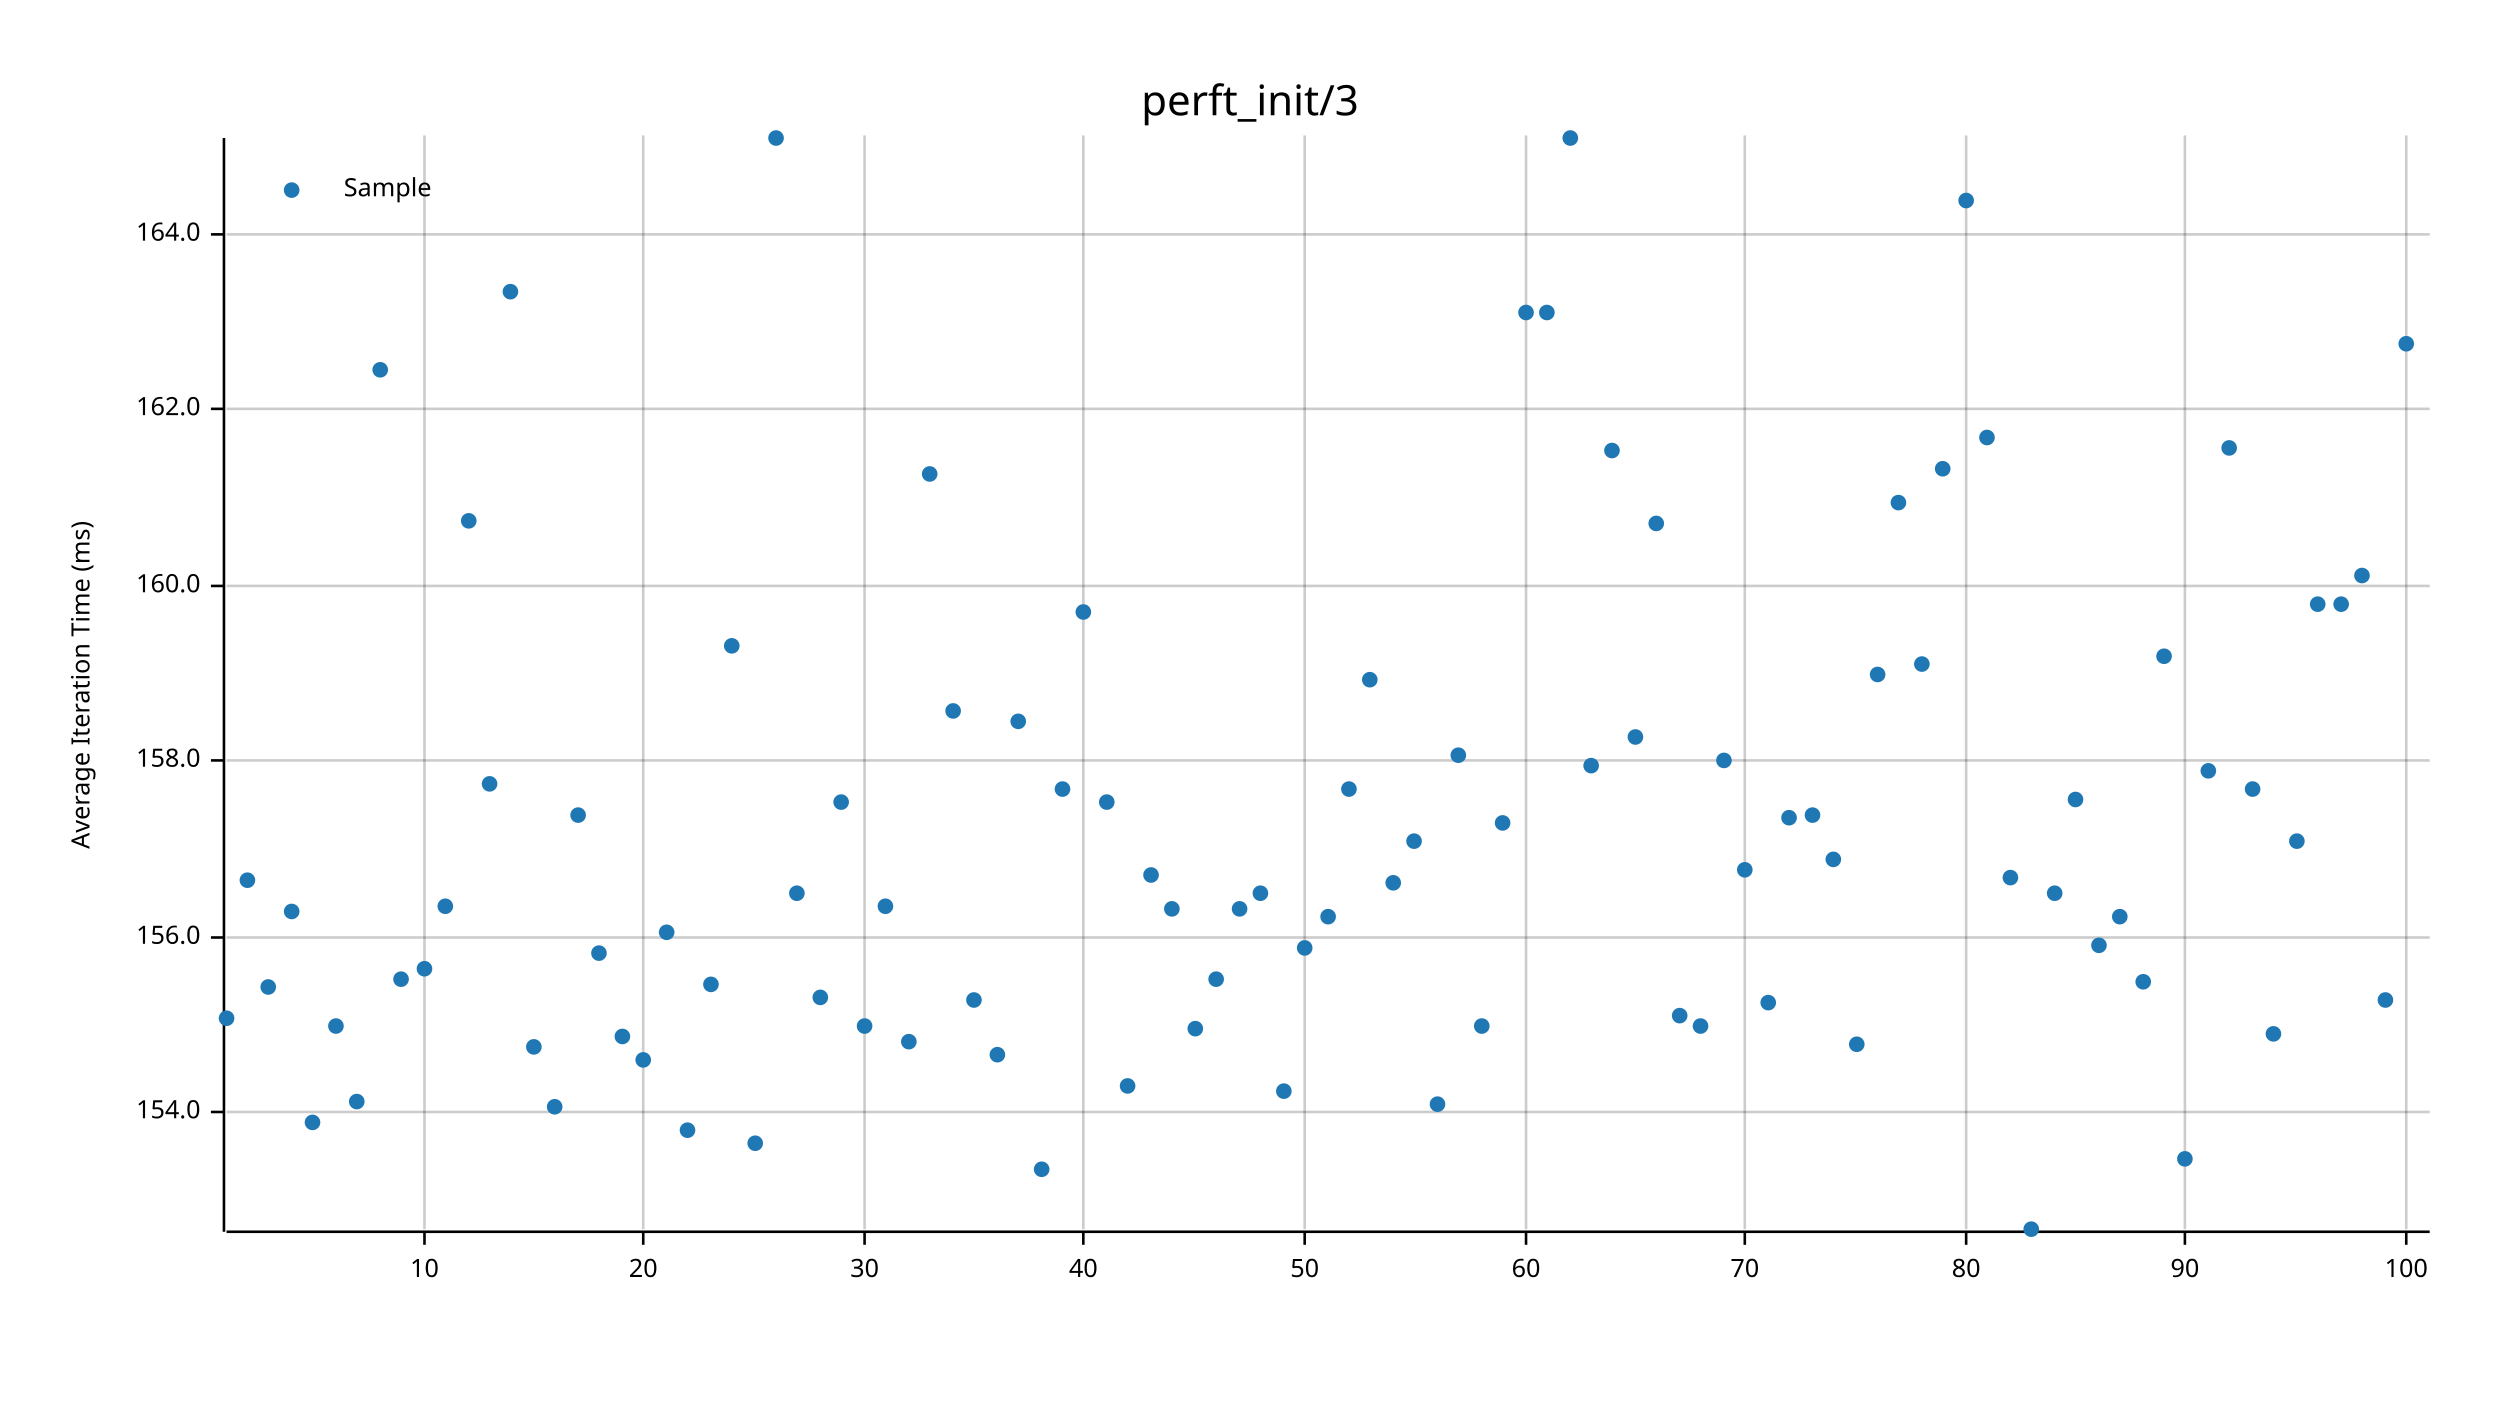
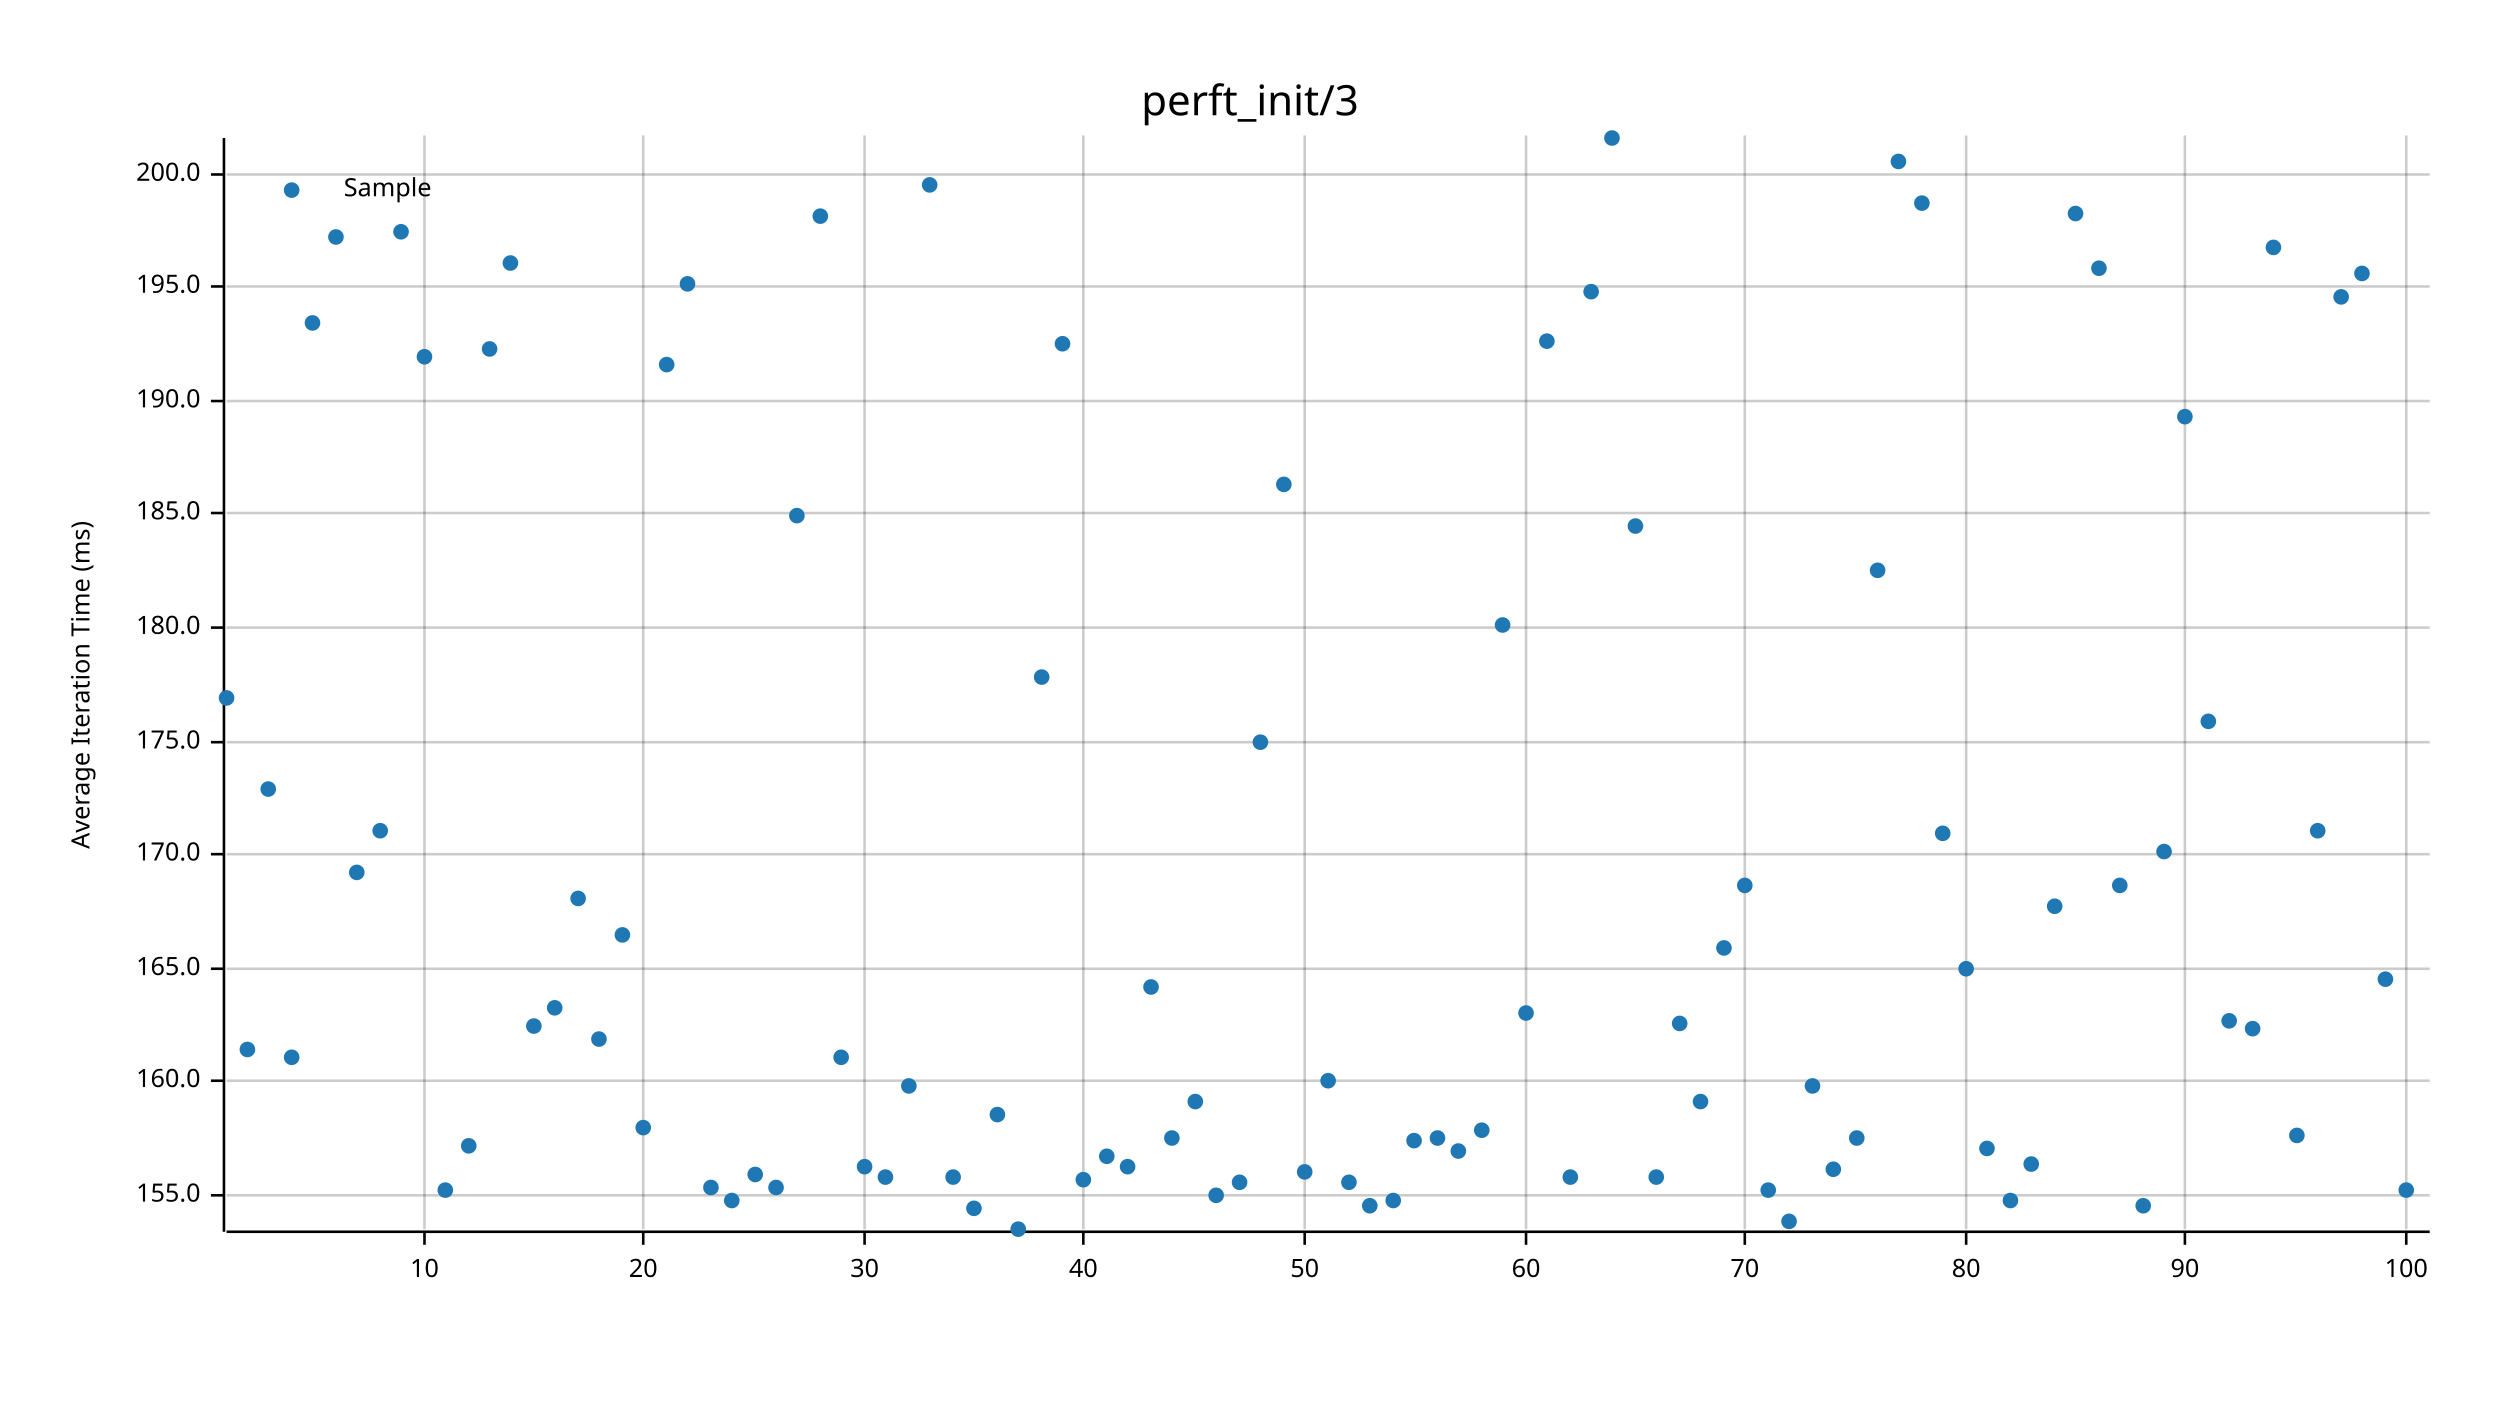
<svg xmlns="http://www.w3.org/2000/svg" width="960" height="540" viewBox="0 0 960 540">
  <text x="480" y="32" dy="0.76em" text-anchor="middle" font-family="sans-serif" font-size="16.129" opacity="1" fill="#000000">
perft_init/3
</text>
  <text x="27" y="263" dy="0.76em" text-anchor="middle" font-family="sans-serif" font-size="9.677" opacity="1" fill="#000000" transform="rotate(270, 27, 263)">
Average Iteration Time (ms)
</text>
  <line opacity="0.2" stroke="#000000" stroke-width="1" x1="163" y1="472" x2="163" y2="52" />
  <line opacity="0.2" stroke="#000000" stroke-width="1" x1="247" y1="472" x2="247" y2="52" />
  <line opacity="0.2" stroke="#000000" stroke-width="1" x1="332" y1="472" x2="332" y2="52" />
  <line opacity="0.2" stroke="#000000" stroke-width="1" x1="416" y1="472" x2="416" y2="52" />
  <line opacity="0.2" stroke="#000000" stroke-width="1" x1="501" y1="472" x2="501" y2="52" />
  <line opacity="0.2" stroke="#000000" stroke-width="1" x1="586" y1="472" x2="586" y2="52" />
  <line opacity="0.2" stroke="#000000" stroke-width="1" x1="670" y1="472" x2="670" y2="52" />
  <line opacity="0.2" stroke="#000000" stroke-width="1" x1="755" y1="472" x2="755" y2="52" />
  <line opacity="0.2" stroke="#000000" stroke-width="1" x1="839" y1="472" x2="839" y2="52" />
  <line opacity="0.2" stroke="#000000" stroke-width="1" x1="924" y1="472" x2="924" y2="52" />
-   <line opacity="0.2" stroke="#000000" stroke-width="1" x1="87" y1="427" x2="933" y2="427" />
-   <line opacity="0.2" stroke="#000000" stroke-width="1" x1="87" y1="360" x2="933" y2="360" />
-   <line opacity="0.2" stroke="#000000" stroke-width="1" x1="87" y1="292" x2="933" y2="292" />
-   <line opacity="0.2" stroke="#000000" stroke-width="1" x1="87" y1="225" x2="933" y2="225" />
-   <line opacity="0.2" stroke="#000000" stroke-width="1" x1="87" y1="157" x2="933" y2="157" />
-   <line opacity="0.2" stroke="#000000" stroke-width="1" x1="87" y1="90" x2="933" y2="90" />
+   <line opacity="0.2" stroke="#000000" stroke-width="1" x1="87" y1="459" x2="933" y2="459" />
+   <line opacity="0.2" stroke="#000000" stroke-width="1" x1="87" y1="415" x2="933" y2="415" />
+   <line opacity="0.2" stroke="#000000" stroke-width="1" x1="87" y1="372" x2="933" y2="372" />
+   <line opacity="0.2" stroke="#000000" stroke-width="1" x1="87" y1="328" x2="933" y2="328" />
+   <line opacity="0.2" stroke="#000000" stroke-width="1" x1="87" y1="285" x2="933" y2="285" />
+   <line opacity="0.2" stroke="#000000" stroke-width="1" x1="87" y1="241" x2="933" y2="241" />
+   <line opacity="0.2" stroke="#000000" stroke-width="1" x1="87" y1="197" x2="933" y2="197" />
+   <line opacity="0.2" stroke="#000000" stroke-width="1" x1="87" y1="154" x2="933" y2="154" />
+   <line opacity="0.2" stroke="#000000" stroke-width="1" x1="87" y1="110" x2="933" y2="110" />
+   <line opacity="0.2" stroke="#000000" stroke-width="1" x1="87" y1="67" x2="933" y2="67" />
  <polyline fill="none" opacity="1" stroke="#000000" stroke-width="1" points="86,53 86,473 " />
-   <text x="77" y="427" dy="0.5ex" text-anchor="end" font-family="sans-serif" font-size="9.677" opacity="1" fill="#000000">
- 154.0
- </text>
-   <polyline fill="none" opacity="1" stroke="#000000" stroke-width="1" points="81,427 86,427 " />
-   <text x="77" y="360" dy="0.5ex" text-anchor="end" font-family="sans-serif" font-size="9.677" opacity="1" fill="#000000">
- 156.0
- </text>
-   <polyline fill="none" opacity="1" stroke="#000000" stroke-width="1" points="81,360 86,360 " />
-   <text x="77" y="292" dy="0.5ex" text-anchor="end" font-family="sans-serif" font-size="9.677" opacity="1" fill="#000000">
- 158.0
- </text>
-   <polyline fill="none" opacity="1" stroke="#000000" stroke-width="1" points="81,292 86,292 " />
-   <text x="77" y="225" dy="0.5ex" text-anchor="end" font-family="sans-serif" font-size="9.677" opacity="1" fill="#000000">
+   <text x="77" y="459" dy="0.5ex" text-anchor="end" font-family="sans-serif" font-size="9.677" opacity="1" fill="#000000">
+ 155.0
+ </text>
+   <polyline fill="none" opacity="1" stroke="#000000" stroke-width="1" points="81,459 86,459 " />
+   <text x="77" y="415" dy="0.5ex" text-anchor="end" font-family="sans-serif" font-size="9.677" opacity="1" fill="#000000">
160.0
</text>
-   <polyline fill="none" opacity="1" stroke="#000000" stroke-width="1" points="81,225 86,225 " />
-   <text x="77" y="157" dy="0.5ex" text-anchor="end" font-family="sans-serif" font-size="9.677" opacity="1" fill="#000000">
- 162.0
- </text>
-   <polyline fill="none" opacity="1" stroke="#000000" stroke-width="1" points="81,157 86,157 " />
-   <text x="77" y="90" dy="0.5ex" text-anchor="end" font-family="sans-serif" font-size="9.677" opacity="1" fill="#000000">
- 164.0
- </text>
-   <polyline fill="none" opacity="1" stroke="#000000" stroke-width="1" points="81,90 86,90 " />
+   <polyline fill="none" opacity="1" stroke="#000000" stroke-width="1" points="81,415 86,415 " />
+   <text x="77" y="372" dy="0.5ex" text-anchor="end" font-family="sans-serif" font-size="9.677" opacity="1" fill="#000000">
+ 165.0
+ </text>
+   <polyline fill="none" opacity="1" stroke="#000000" stroke-width="1" points="81,372 86,372 " />
+   <text x="77" y="328" dy="0.5ex" text-anchor="end" font-family="sans-serif" font-size="9.677" opacity="1" fill="#000000">
+ 170.0
+ </text>
+   <polyline fill="none" opacity="1" stroke="#000000" stroke-width="1" points="81,328 86,328 " />
+   <text x="77" y="285" dy="0.5ex" text-anchor="end" font-family="sans-serif" font-size="9.677" opacity="1" fill="#000000">
+ 175.0
+ </text>
+   <polyline fill="none" opacity="1" stroke="#000000" stroke-width="1" points="81,285 86,285 " />
+   <text x="77" y="241" dy="0.5ex" text-anchor="end" font-family="sans-serif" font-size="9.677" opacity="1" fill="#000000">
+ 180.0
+ </text>
+   <polyline fill="none" opacity="1" stroke="#000000" stroke-width="1" points="81,241 86,241 " />
+   <text x="77" y="197" dy="0.5ex" text-anchor="end" font-family="sans-serif" font-size="9.677" opacity="1" fill="#000000">
+ 185.0
+ </text>
+   <polyline fill="none" opacity="1" stroke="#000000" stroke-width="1" points="81,197 86,197 " />
+   <text x="77" y="154" dy="0.5ex" text-anchor="end" font-family="sans-serif" font-size="9.677" opacity="1" fill="#000000">
+ 190.0
+ </text>
+   <polyline fill="none" opacity="1" stroke="#000000" stroke-width="1" points="81,154 86,154 " />
+   <text x="77" y="110" dy="0.5ex" text-anchor="end" font-family="sans-serif" font-size="9.677" opacity="1" fill="#000000">
+ 195.0
+ </text>
+   <polyline fill="none" opacity="1" stroke="#000000" stroke-width="1" points="81,110 86,110 " />
+   <text x="77" y="67" dy="0.5ex" text-anchor="end" font-family="sans-serif" font-size="9.677" opacity="1" fill="#000000">
+ 200.0
+ </text>
+   <polyline fill="none" opacity="1" stroke="#000000" stroke-width="1" points="81,67 86,67 " />
  <polyline fill="none" opacity="1" stroke="#000000" stroke-width="1" points="87,473 933,473 " />
  <text x="163" y="483" dy="0.76em" text-anchor="middle" font-family="sans-serif" font-size="9.677" opacity="1" fill="#000000">
10
</text>
  <polyline fill="none" opacity="1" stroke="#000000" stroke-width="1" points="163,473 163,478 " />
  <text x="247" y="483" dy="0.76em" text-anchor="middle" font-family="sans-serif" font-size="9.677" opacity="1" fill="#000000">
20
</text>
  <polyline fill="none" opacity="1" stroke="#000000" stroke-width="1" points="247,473 247,478 " />
  <text x="332" y="483" dy="0.76em" text-anchor="middle" font-family="sans-serif" font-size="9.677" opacity="1" fill="#000000">
30
</text>
  <polyline fill="none" opacity="1" stroke="#000000" stroke-width="1" points="332,473 332,478 " />
  <text x="416" y="483" dy="0.76em" text-anchor="middle" font-family="sans-serif" font-size="9.677" opacity="1" fill="#000000">
40
</text>
  <polyline fill="none" opacity="1" stroke="#000000" stroke-width="1" points="416,473 416,478 " />
  <text x="501" y="483" dy="0.76em" text-anchor="middle" font-family="sans-serif" font-size="9.677" opacity="1" fill="#000000">
50
</text>
  <polyline fill="none" opacity="1" stroke="#000000" stroke-width="1" points="501,473 501,478 " />
  <text x="586" y="483" dy="0.76em" text-anchor="middle" font-family="sans-serif" font-size="9.677" opacity="1" fill="#000000">
60
</text>
  <polyline fill="none" opacity="1" stroke="#000000" stroke-width="1" points="586,473 586,478 " />
  <text x="670" y="483" dy="0.76em" text-anchor="middle" font-family="sans-serif" font-size="9.677" opacity="1" fill="#000000">
70
</text>
  <polyline fill="none" opacity="1" stroke="#000000" stroke-width="1" points="670,473 670,478 " />
  <text x="755" y="483" dy="0.76em" text-anchor="middle" font-family="sans-serif" font-size="9.677" opacity="1" fill="#000000">
80
</text>
  <polyline fill="none" opacity="1" stroke="#000000" stroke-width="1" points="755,473 755,478 " />
  <text x="839" y="483" dy="0.76em" text-anchor="middle" font-family="sans-serif" font-size="9.677" opacity="1" fill="#000000">
90
</text>
  <polyline fill="none" opacity="1" stroke="#000000" stroke-width="1" points="839,473 839,478 " />
  <text x="924" y="483" dy="0.76em" text-anchor="middle" font-family="sans-serif" font-size="9.677" opacity="1" fill="#000000">
100
</text>
  <polyline fill="none" opacity="1" stroke="#000000" stroke-width="1" points="924,473 924,478 " />
-   <circle cx="87" cy="391" r="3" opacity="1" fill="#1F78B4" stroke="none" />
-   <circle cx="95" cy="338" r="3" opacity="1" fill="#1F78B4" stroke="none" />
-   <circle cx="103" cy="379" r="3" opacity="1" fill="#1F78B4" stroke="none" />
-   <circle cx="112" cy="350" r="3" opacity="1" fill="#1F78B4" stroke="none" />
-   <circle cx="120" cy="431" r="3" opacity="1" fill="#1F78B4" stroke="none" />
-   <circle cx="129" cy="394" r="3" opacity="1" fill="#1F78B4" stroke="none" />
-   <circle cx="137" cy="423" r="3" opacity="1" fill="#1F78B4" stroke="none" />
-   <circle cx="146" cy="142" r="3" opacity="1" fill="#1F78B4" stroke="none" />
-   <circle cx="154" cy="376" r="3" opacity="1" fill="#1F78B4" stroke="none" />
-   <circle cx="163" cy="372" r="3" opacity="1" fill="#1F78B4" stroke="none" />
-   <circle cx="171" cy="348" r="3" opacity="1" fill="#1F78B4" stroke="none" />
-   <circle cx="180" cy="200" r="3" opacity="1" fill="#1F78B4" stroke="none" />
-   <circle cx="188" cy="301" r="3" opacity="1" fill="#1F78B4" stroke="none" />
-   <circle cx="196" cy="112" r="3" opacity="1" fill="#1F78B4" stroke="none" />
-   <circle cx="205" cy="402" r="3" opacity="1" fill="#1F78B4" stroke="none" />
-   <circle cx="213" cy="425" r="3" opacity="1" fill="#1F78B4" stroke="none" />
-   <circle cx="222" cy="313" r="3" opacity="1" fill="#1F78B4" stroke="none" />
-   <circle cx="230" cy="366" r="3" opacity="1" fill="#1F78B4" stroke="none" />
-   <circle cx="239" cy="398" r="3" opacity="1" fill="#1F78B4" stroke="none" />
-   <circle cx="247" cy="407" r="3" opacity="1" fill="#1F78B4" stroke="none" />
-   <circle cx="256" cy="358" r="3" opacity="1" fill="#1F78B4" stroke="none" />
-   <circle cx="264" cy="434" r="3" opacity="1" fill="#1F78B4" stroke="none" />
-   <circle cx="273" cy="378" r="3" opacity="1" fill="#1F78B4" stroke="none" />
-   <circle cx="281" cy="248" r="3" opacity="1" fill="#1F78B4" stroke="none" />
-   <circle cx="290" cy="439" r="3" opacity="1" fill="#1F78B4" stroke="none" />
-   <circle cx="298" cy="53" r="3" opacity="1" fill="#1F78B4" stroke="none" />
-   <circle cx="306" cy="343" r="3" opacity="1" fill="#1F78B4" stroke="none" />
-   <circle cx="315" cy="383" r="3" opacity="1" fill="#1F78B4" stroke="none" />
-   <circle cx="323" cy="308" r="3" opacity="1" fill="#1F78B4" stroke="none" />
-   <circle cx="332" cy="394" r="3" opacity="1" fill="#1F78B4" stroke="none" />
-   <circle cx="340" cy="348" r="3" opacity="1" fill="#1F78B4" stroke="none" />
-   <circle cx="349" cy="400" r="3" opacity="1" fill="#1F78B4" stroke="none" />
-   <circle cx="357" cy="182" r="3" opacity="1" fill="#1F78B4" stroke="none" />
-   <circle cx="366" cy="273" r="3" opacity="1" fill="#1F78B4" stroke="none" />
-   <circle cx="374" cy="384" r="3" opacity="1" fill="#1F78B4" stroke="none" />
-   <circle cx="383" cy="405" r="3" opacity="1" fill="#1F78B4" stroke="none" />
-   <circle cx="391" cy="277" r="3" opacity="1" fill="#1F78B4" stroke="none" />
-   <circle cx="400" cy="449" r="3" opacity="1" fill="#1F78B4" stroke="none" />
-   <circle cx="408" cy="303" r="3" opacity="1" fill="#1F78B4" stroke="none" />
-   <circle cx="416" cy="235" r="3" opacity="1" fill="#1F78B4" stroke="none" />
-   <circle cx="425" cy="308" r="3" opacity="1" fill="#1F78B4" stroke="none" />
-   <circle cx="433" cy="417" r="3" opacity="1" fill="#1F78B4" stroke="none" />
-   <circle cx="442" cy="336" r="3" opacity="1" fill="#1F78B4" stroke="none" />
-   <circle cx="450" cy="349" r="3" opacity="1" fill="#1F78B4" stroke="none" />
-   <circle cx="459" cy="395" r="3" opacity="1" fill="#1F78B4" stroke="none" />
-   <circle cx="467" cy="376" r="3" opacity="1" fill="#1F78B4" stroke="none" />
-   <circle cx="476" cy="349" r="3" opacity="1" fill="#1F78B4" stroke="none" />
-   <circle cx="484" cy="343" r="3" opacity="1" fill="#1F78B4" stroke="none" />
-   <circle cx="493" cy="419" r="3" opacity="1" fill="#1F78B4" stroke="none" />
-   <circle cx="501" cy="364" r="3" opacity="1" fill="#1F78B4" stroke="none" />
-   <circle cx="510" cy="352" r="3" opacity="1" fill="#1F78B4" stroke="none" />
-   <circle cx="518" cy="303" r="3" opacity="1" fill="#1F78B4" stroke="none" />
-   <circle cx="526" cy="261" r="3" opacity="1" fill="#1F78B4" stroke="none" />
-   <circle cx="535" cy="339" r="3" opacity="1" fill="#1F78B4" stroke="none" />
-   <circle cx="543" cy="323" r="3" opacity="1" fill="#1F78B4" stroke="none" />
-   <circle cx="552" cy="424" r="3" opacity="1" fill="#1F78B4" stroke="none" />
-   <circle cx="560" cy="290" r="3" opacity="1" fill="#1F78B4" stroke="none" />
-   <circle cx="569" cy="394" r="3" opacity="1" fill="#1F78B4" stroke="none" />
-   <circle cx="577" cy="316" r="3" opacity="1" fill="#1F78B4" stroke="none" />
-   <circle cx="586" cy="120" r="3" opacity="1" fill="#1F78B4" stroke="none" />
-   <circle cx="594" cy="120" r="3" opacity="1" fill="#1F78B4" stroke="none" />
-   <circle cx="603" cy="53" r="3" opacity="1" fill="#1F78B4" stroke="none" />
-   <circle cx="611" cy="294" r="3" opacity="1" fill="#1F78B4" stroke="none" />
-   <circle cx="619" cy="173" r="3" opacity="1" fill="#1F78B4" stroke="none" />
-   <circle cx="628" cy="283" r="3" opacity="1" fill="#1F78B4" stroke="none" />
-   <circle cx="636" cy="201" r="3" opacity="1" fill="#1F78B4" stroke="none" />
-   <circle cx="645" cy="390" r="3" opacity="1" fill="#1F78B4" stroke="none" />
-   <circle cx="653" cy="394" r="3" opacity="1" fill="#1F78B4" stroke="none" />
-   <circle cx="662" cy="292" r="3" opacity="1" fill="#1F78B4" stroke="none" />
-   <circle cx="670" cy="334" r="3" opacity="1" fill="#1F78B4" stroke="none" />
-   <circle cx="679" cy="385" r="3" opacity="1" fill="#1F78B4" stroke="none" />
-   <circle cx="687" cy="314" r="3" opacity="1" fill="#1F78B4" stroke="none" />
-   <circle cx="696" cy="313" r="3" opacity="1" fill="#1F78B4" stroke="none" />
-   <circle cx="704" cy="330" r="3" opacity="1" fill="#1F78B4" stroke="none" />
-   <circle cx="713" cy="401" r="3" opacity="1" fill="#1F78B4" stroke="none" />
-   <circle cx="721" cy="259" r="3" opacity="1" fill="#1F78B4" stroke="none" />
-   <circle cx="729" cy="193" r="3" opacity="1" fill="#1F78B4" stroke="none" />
-   <circle cx="738" cy="255" r="3" opacity="1" fill="#1F78B4" stroke="none" />
-   <circle cx="746" cy="180" r="3" opacity="1" fill="#1F78B4" stroke="none" />
-   <circle cx="755" cy="77" r="3" opacity="1" fill="#1F78B4" stroke="none" />
-   <circle cx="763" cy="168" r="3" opacity="1" fill="#1F78B4" stroke="none" />
-   <circle cx="772" cy="337" r="3" opacity="1" fill="#1F78B4" stroke="none" />
-   <circle cx="780" cy="472" r="3" opacity="1" fill="#1F78B4" stroke="none" />
-   <circle cx="789" cy="343" r="3" opacity="1" fill="#1F78B4" stroke="none" />
-   <circle cx="797" cy="307" r="3" opacity="1" fill="#1F78B4" stroke="none" />
-   <circle cx="806" cy="363" r="3" opacity="1" fill="#1F78B4" stroke="none" />
-   <circle cx="814" cy="352" r="3" opacity="1" fill="#1F78B4" stroke="none" />
-   <circle cx="823" cy="377" r="3" opacity="1" fill="#1F78B4" stroke="none" />
-   <circle cx="831" cy="252" r="3" opacity="1" fill="#1F78B4" stroke="none" />
-   <circle cx="839" cy="445" r="3" opacity="1" fill="#1F78B4" stroke="none" />
-   <circle cx="848" cy="296" r="3" opacity="1" fill="#1F78B4" stroke="none" />
-   <circle cx="856" cy="172" r="3" opacity="1" fill="#1F78B4" stroke="none" />
-   <circle cx="865" cy="303" r="3" opacity="1" fill="#1F78B4" stroke="none" />
-   <circle cx="873" cy="397" r="3" opacity="1" fill="#1F78B4" stroke="none" />
-   <circle cx="882" cy="323" r="3" opacity="1" fill="#1F78B4" stroke="none" />
-   <circle cx="890" cy="232" r="3" opacity="1" fill="#1F78B4" stroke="none" />
-   <circle cx="899" cy="232" r="3" opacity="1" fill="#1F78B4" stroke="none" />
-   <circle cx="907" cy="221" r="3" opacity="1" fill="#1F78B4" stroke="none" />
-   <circle cx="916" cy="384" r="3" opacity="1" fill="#1F78B4" stroke="none" />
-   <circle cx="924" cy="132" r="3" opacity="1" fill="#1F78B4" stroke="none" />
+   <circle cx="87" cy="268" r="3" opacity="1" fill="#1F78B4" stroke="none" />
+   <circle cx="95" cy="403" r="3" opacity="1" fill="#1F78B4" stroke="none" />
+   <circle cx="103" cy="303" r="3" opacity="1" fill="#1F78B4" stroke="none" />
+   <circle cx="112" cy="406" r="3" opacity="1" fill="#1F78B4" stroke="none" />
+   <circle cx="120" cy="124" r="3" opacity="1" fill="#1F78B4" stroke="none" />
+   <circle cx="129" cy="91" r="3" opacity="1" fill="#1F78B4" stroke="none" />
+   <circle cx="137" cy="335" r="3" opacity="1" fill="#1F78B4" stroke="none" />
+   <circle cx="146" cy="319" r="3" opacity="1" fill="#1F78B4" stroke="none" />
+   <circle cx="154" cy="89" r="3" opacity="1" fill="#1F78B4" stroke="none" />
+   <circle cx="163" cy="137" r="3" opacity="1" fill="#1F78B4" stroke="none" />
+   <circle cx="171" cy="457" r="3" opacity="1" fill="#1F78B4" stroke="none" />
+   <circle cx="180" cy="440" r="3" opacity="1" fill="#1F78B4" stroke="none" />
+   <circle cx="188" cy="134" r="3" opacity="1" fill="#1F78B4" stroke="none" />
+   <circle cx="196" cy="101" r="3" opacity="1" fill="#1F78B4" stroke="none" />
+   <circle cx="205" cy="394" r="3" opacity="1" fill="#1F78B4" stroke="none" />
+   <circle cx="213" cy="387" r="3" opacity="1" fill="#1F78B4" stroke="none" />
+   <circle cx="222" cy="345" r="3" opacity="1" fill="#1F78B4" stroke="none" />
+   <circle cx="230" cy="399" r="3" opacity="1" fill="#1F78B4" stroke="none" />
+   <circle cx="239" cy="359" r="3" opacity="1" fill="#1F78B4" stroke="none" />
+   <circle cx="247" cy="433" r="3" opacity="1" fill="#1F78B4" stroke="none" />
+   <circle cx="256" cy="140" r="3" opacity="1" fill="#1F78B4" stroke="none" />
+   <circle cx="264" cy="109" r="3" opacity="1" fill="#1F78B4" stroke="none" />
+   <circle cx="273" cy="456" r="3" opacity="1" fill="#1F78B4" stroke="none" />
+   <circle cx="281" cy="461" r="3" opacity="1" fill="#1F78B4" stroke="none" />
+   <circle cx="290" cy="451" r="3" opacity="1" fill="#1F78B4" stroke="none" />
+   <circle cx="298" cy="456" r="3" opacity="1" fill="#1F78B4" stroke="none" />
+   <circle cx="306" cy="198" r="3" opacity="1" fill="#1F78B4" stroke="none" />
+   <circle cx="315" cy="83" r="3" opacity="1" fill="#1F78B4" stroke="none" />
+   <circle cx="323" cy="406" r="3" opacity="1" fill="#1F78B4" stroke="none" />
+   <circle cx="332" cy="448" r="3" opacity="1" fill="#1F78B4" stroke="none" />
+   <circle cx="340" cy="452" r="3" opacity="1" fill="#1F78B4" stroke="none" />
+   <circle cx="349" cy="417" r="3" opacity="1" fill="#1F78B4" stroke="none" />
+   <circle cx="357" cy="71" r="3" opacity="1" fill="#1F78B4" stroke="none" />
+   <circle cx="366" cy="452" r="3" opacity="1" fill="#1F78B4" stroke="none" />
+   <circle cx="374" cy="464" r="3" opacity="1" fill="#1F78B4" stroke="none" />
+   <circle cx="383" cy="428" r="3" opacity="1" fill="#1F78B4" stroke="none" />
+   <circle cx="391" cy="472" r="3" opacity="1" fill="#1F78B4" stroke="none" />
+   <circle cx="400" cy="260" r="3" opacity="1" fill="#1F78B4" stroke="none" />
+   <circle cx="408" cy="132" r="3" opacity="1" fill="#1F78B4" stroke="none" />
+   <circle cx="416" cy="453" r="3" opacity="1" fill="#1F78B4" stroke="none" />
+   <circle cx="425" cy="444" r="3" opacity="1" fill="#1F78B4" stroke="none" />
+   <circle cx="433" cy="448" r="3" opacity="1" fill="#1F78B4" stroke="none" />
+   <circle cx="442" cy="379" r="3" opacity="1" fill="#1F78B4" stroke="none" />
+   <circle cx="450" cy="437" r="3" opacity="1" fill="#1F78B4" stroke="none" />
+   <circle cx="459" cy="423" r="3" opacity="1" fill="#1F78B4" stroke="none" />
+   <circle cx="467" cy="459" r="3" opacity="1" fill="#1F78B4" stroke="none" />
+   <circle cx="476" cy="454" r="3" opacity="1" fill="#1F78B4" stroke="none" />
+   <circle cx="484" cy="285" r="3" opacity="1" fill="#1F78B4" stroke="none" />
+   <circle cx="493" cy="186" r="3" opacity="1" fill="#1F78B4" stroke="none" />
+   <circle cx="501" cy="450" r="3" opacity="1" fill="#1F78B4" stroke="none" />
+   <circle cx="510" cy="415" r="3" opacity="1" fill="#1F78B4" stroke="none" />
+   <circle cx="518" cy="454" r="3" opacity="1" fill="#1F78B4" stroke="none" />
+   <circle cx="526" cy="463" r="3" opacity="1" fill="#1F78B4" stroke="none" />
+   <circle cx="535" cy="461" r="3" opacity="1" fill="#1F78B4" stroke="none" />
+   <circle cx="543" cy="438" r="3" opacity="1" fill="#1F78B4" stroke="none" />
+   <circle cx="552" cy="437" r="3" opacity="1" fill="#1F78B4" stroke="none" />
+   <circle cx="560" cy="442" r="3" opacity="1" fill="#1F78B4" stroke="none" />
+   <circle cx="569" cy="434" r="3" opacity="1" fill="#1F78B4" stroke="none" />
+   <circle cx="577" cy="240" r="3" opacity="1" fill="#1F78B4" stroke="none" />
+   <circle cx="586" cy="389" r="3" opacity="1" fill="#1F78B4" stroke="none" />
+   <circle cx="594" cy="131" r="3" opacity="1" fill="#1F78B4" stroke="none" />
+   <circle cx="603" cy="452" r="3" opacity="1" fill="#1F78B4" stroke="none" />
+   <circle cx="611" cy="112" r="3" opacity="1" fill="#1F78B4" stroke="none" />
+   <circle cx="619" cy="53" r="3" opacity="1" fill="#1F78B4" stroke="none" />
+   <circle cx="628" cy="202" r="3" opacity="1" fill="#1F78B4" stroke="none" />
+   <circle cx="636" cy="452" r="3" opacity="1" fill="#1F78B4" stroke="none" />
+   <circle cx="645" cy="393" r="3" opacity="1" fill="#1F78B4" stroke="none" />
+   <circle cx="653" cy="423" r="3" opacity="1" fill="#1F78B4" stroke="none" />
+   <circle cx="662" cy="364" r="3" opacity="1" fill="#1F78B4" stroke="none" />
+   <circle cx="670" cy="340" r="3" opacity="1" fill="#1F78B4" stroke="none" />
+   <circle cx="679" cy="457" r="3" opacity="1" fill="#1F78B4" stroke="none" />
+   <circle cx="687" cy="469" r="3" opacity="1" fill="#1F78B4" stroke="none" />
+   <circle cx="696" cy="417" r="3" opacity="1" fill="#1F78B4" stroke="none" />
+   <circle cx="704" cy="449" r="3" opacity="1" fill="#1F78B4" stroke="none" />
+   <circle cx="713" cy="437" r="3" opacity="1" fill="#1F78B4" stroke="none" />
+   <circle cx="721" cy="219" r="3" opacity="1" fill="#1F78B4" stroke="none" />
+   <circle cx="729" cy="62" r="3" opacity="1" fill="#1F78B4" stroke="none" />
+   <circle cx="738" cy="78" r="3" opacity="1" fill="#1F78B4" stroke="none" />
+   <circle cx="746" cy="320" r="3" opacity="1" fill="#1F78B4" stroke="none" />
+   <circle cx="755" cy="372" r="3" opacity="1" fill="#1F78B4" stroke="none" />
+   <circle cx="763" cy="441" r="3" opacity="1" fill="#1F78B4" stroke="none" />
+   <circle cx="772" cy="461" r="3" opacity="1" fill="#1F78B4" stroke="none" />
+   <circle cx="780" cy="447" r="3" opacity="1" fill="#1F78B4" stroke="none" />
+   <circle cx="789" cy="348" r="3" opacity="1" fill="#1F78B4" stroke="none" />
+   <circle cx="797" cy="82" r="3" opacity="1" fill="#1F78B4" stroke="none" />
+   <circle cx="806" cy="103" r="3" opacity="1" fill="#1F78B4" stroke="none" />
+   <circle cx="814" cy="340" r="3" opacity="1" fill="#1F78B4" stroke="none" />
+   <circle cx="823" cy="463" r="3" opacity="1" fill="#1F78B4" stroke="none" />
+   <circle cx="831" cy="327" r="3" opacity="1" fill="#1F78B4" stroke="none" />
+   <circle cx="839" cy="160" r="3" opacity="1" fill="#1F78B4" stroke="none" />
+   <circle cx="848" cy="277" r="3" opacity="1" fill="#1F78B4" stroke="none" />
+   <circle cx="856" cy="392" r="3" opacity="1" fill="#1F78B4" stroke="none" />
+   <circle cx="865" cy="395" r="3" opacity="1" fill="#1F78B4" stroke="none" />
+   <circle cx="873" cy="95" r="3" opacity="1" fill="#1F78B4" stroke="none" />
+   <circle cx="882" cy="436" r="3" opacity="1" fill="#1F78B4" stroke="none" />
+   <circle cx="890" cy="319" r="3" opacity="1" fill="#1F78B4" stroke="none" />
+   <circle cx="899" cy="114" r="3" opacity="1" fill="#1F78B4" stroke="none" />
+   <circle cx="907" cy="105" r="3" opacity="1" fill="#1F78B4" stroke="none" />
+   <circle cx="916" cy="376" r="3" opacity="1" fill="#1F78B4" stroke="none" />
+   <circle cx="924" cy="457" r="3" opacity="1" fill="#1F78B4" stroke="none" />
  <text x="132" y="68" dy="0.76em" text-anchor="start" font-family="sans-serif" font-size="9.677" opacity="1" fill="#000000">
Sample
</text>
  <circle cx="112" cy="73" r="3" opacity="1" fill="#1F78B4" stroke="none" />
</svg>
